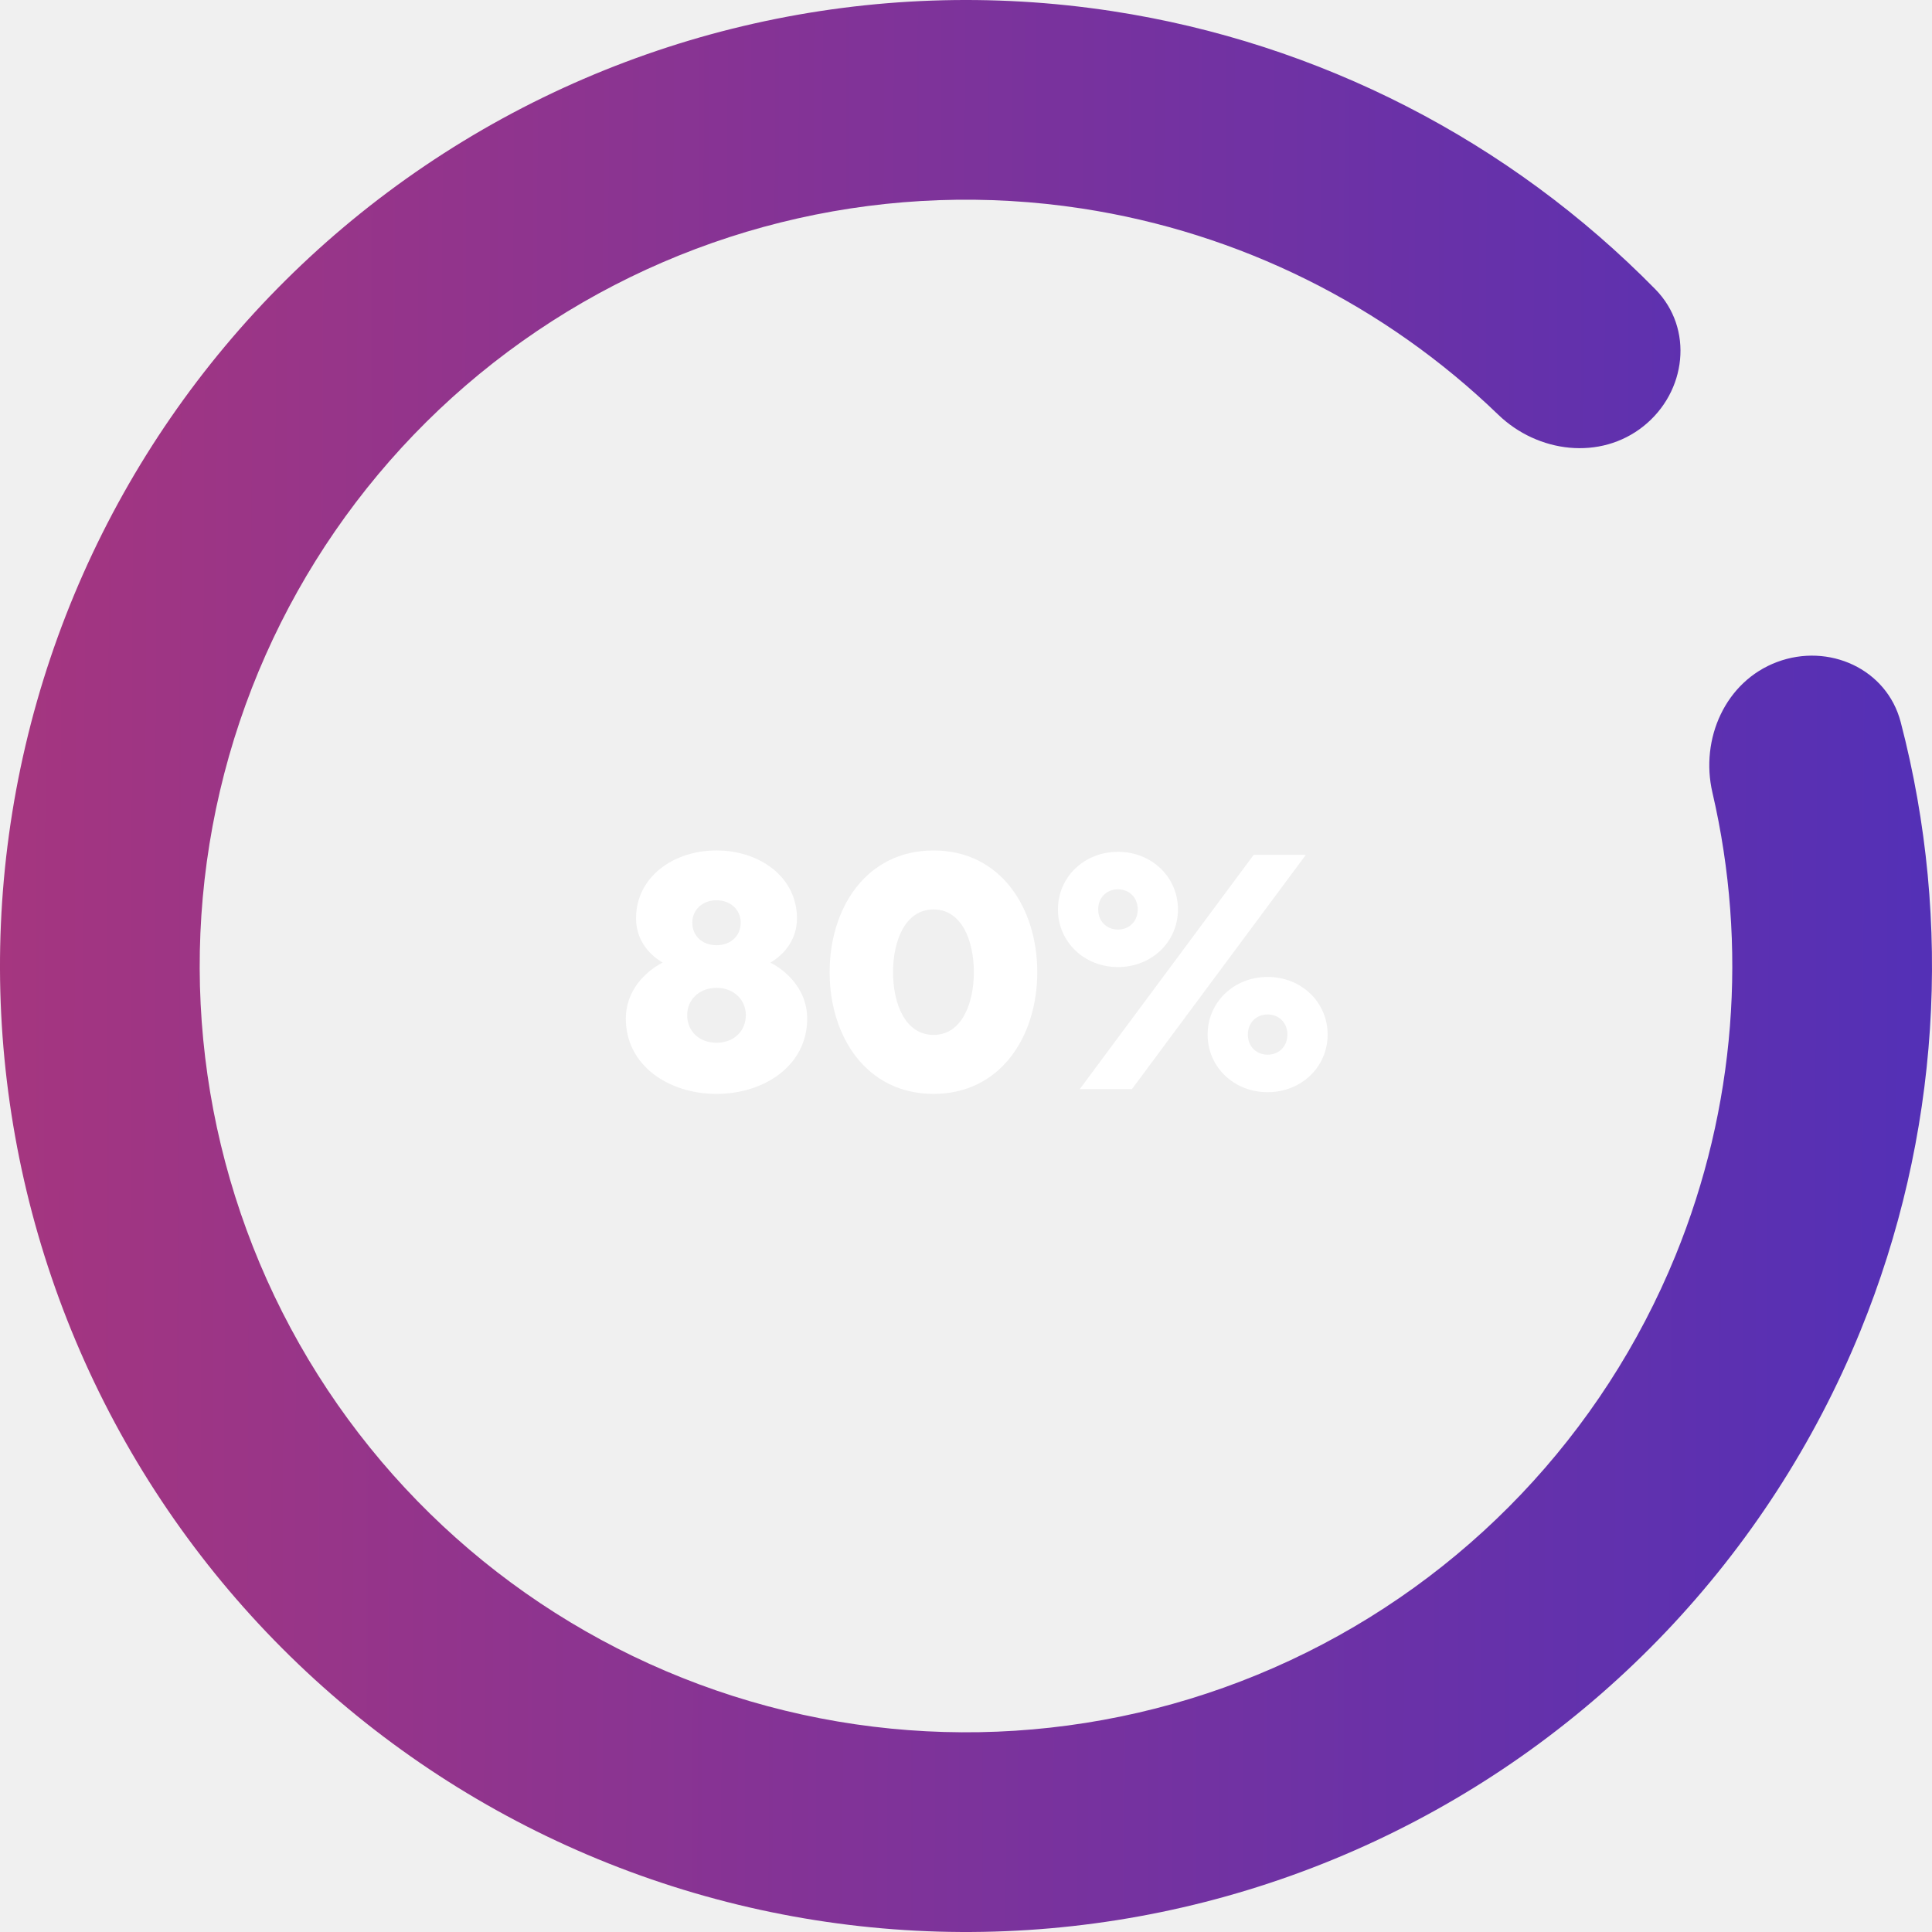
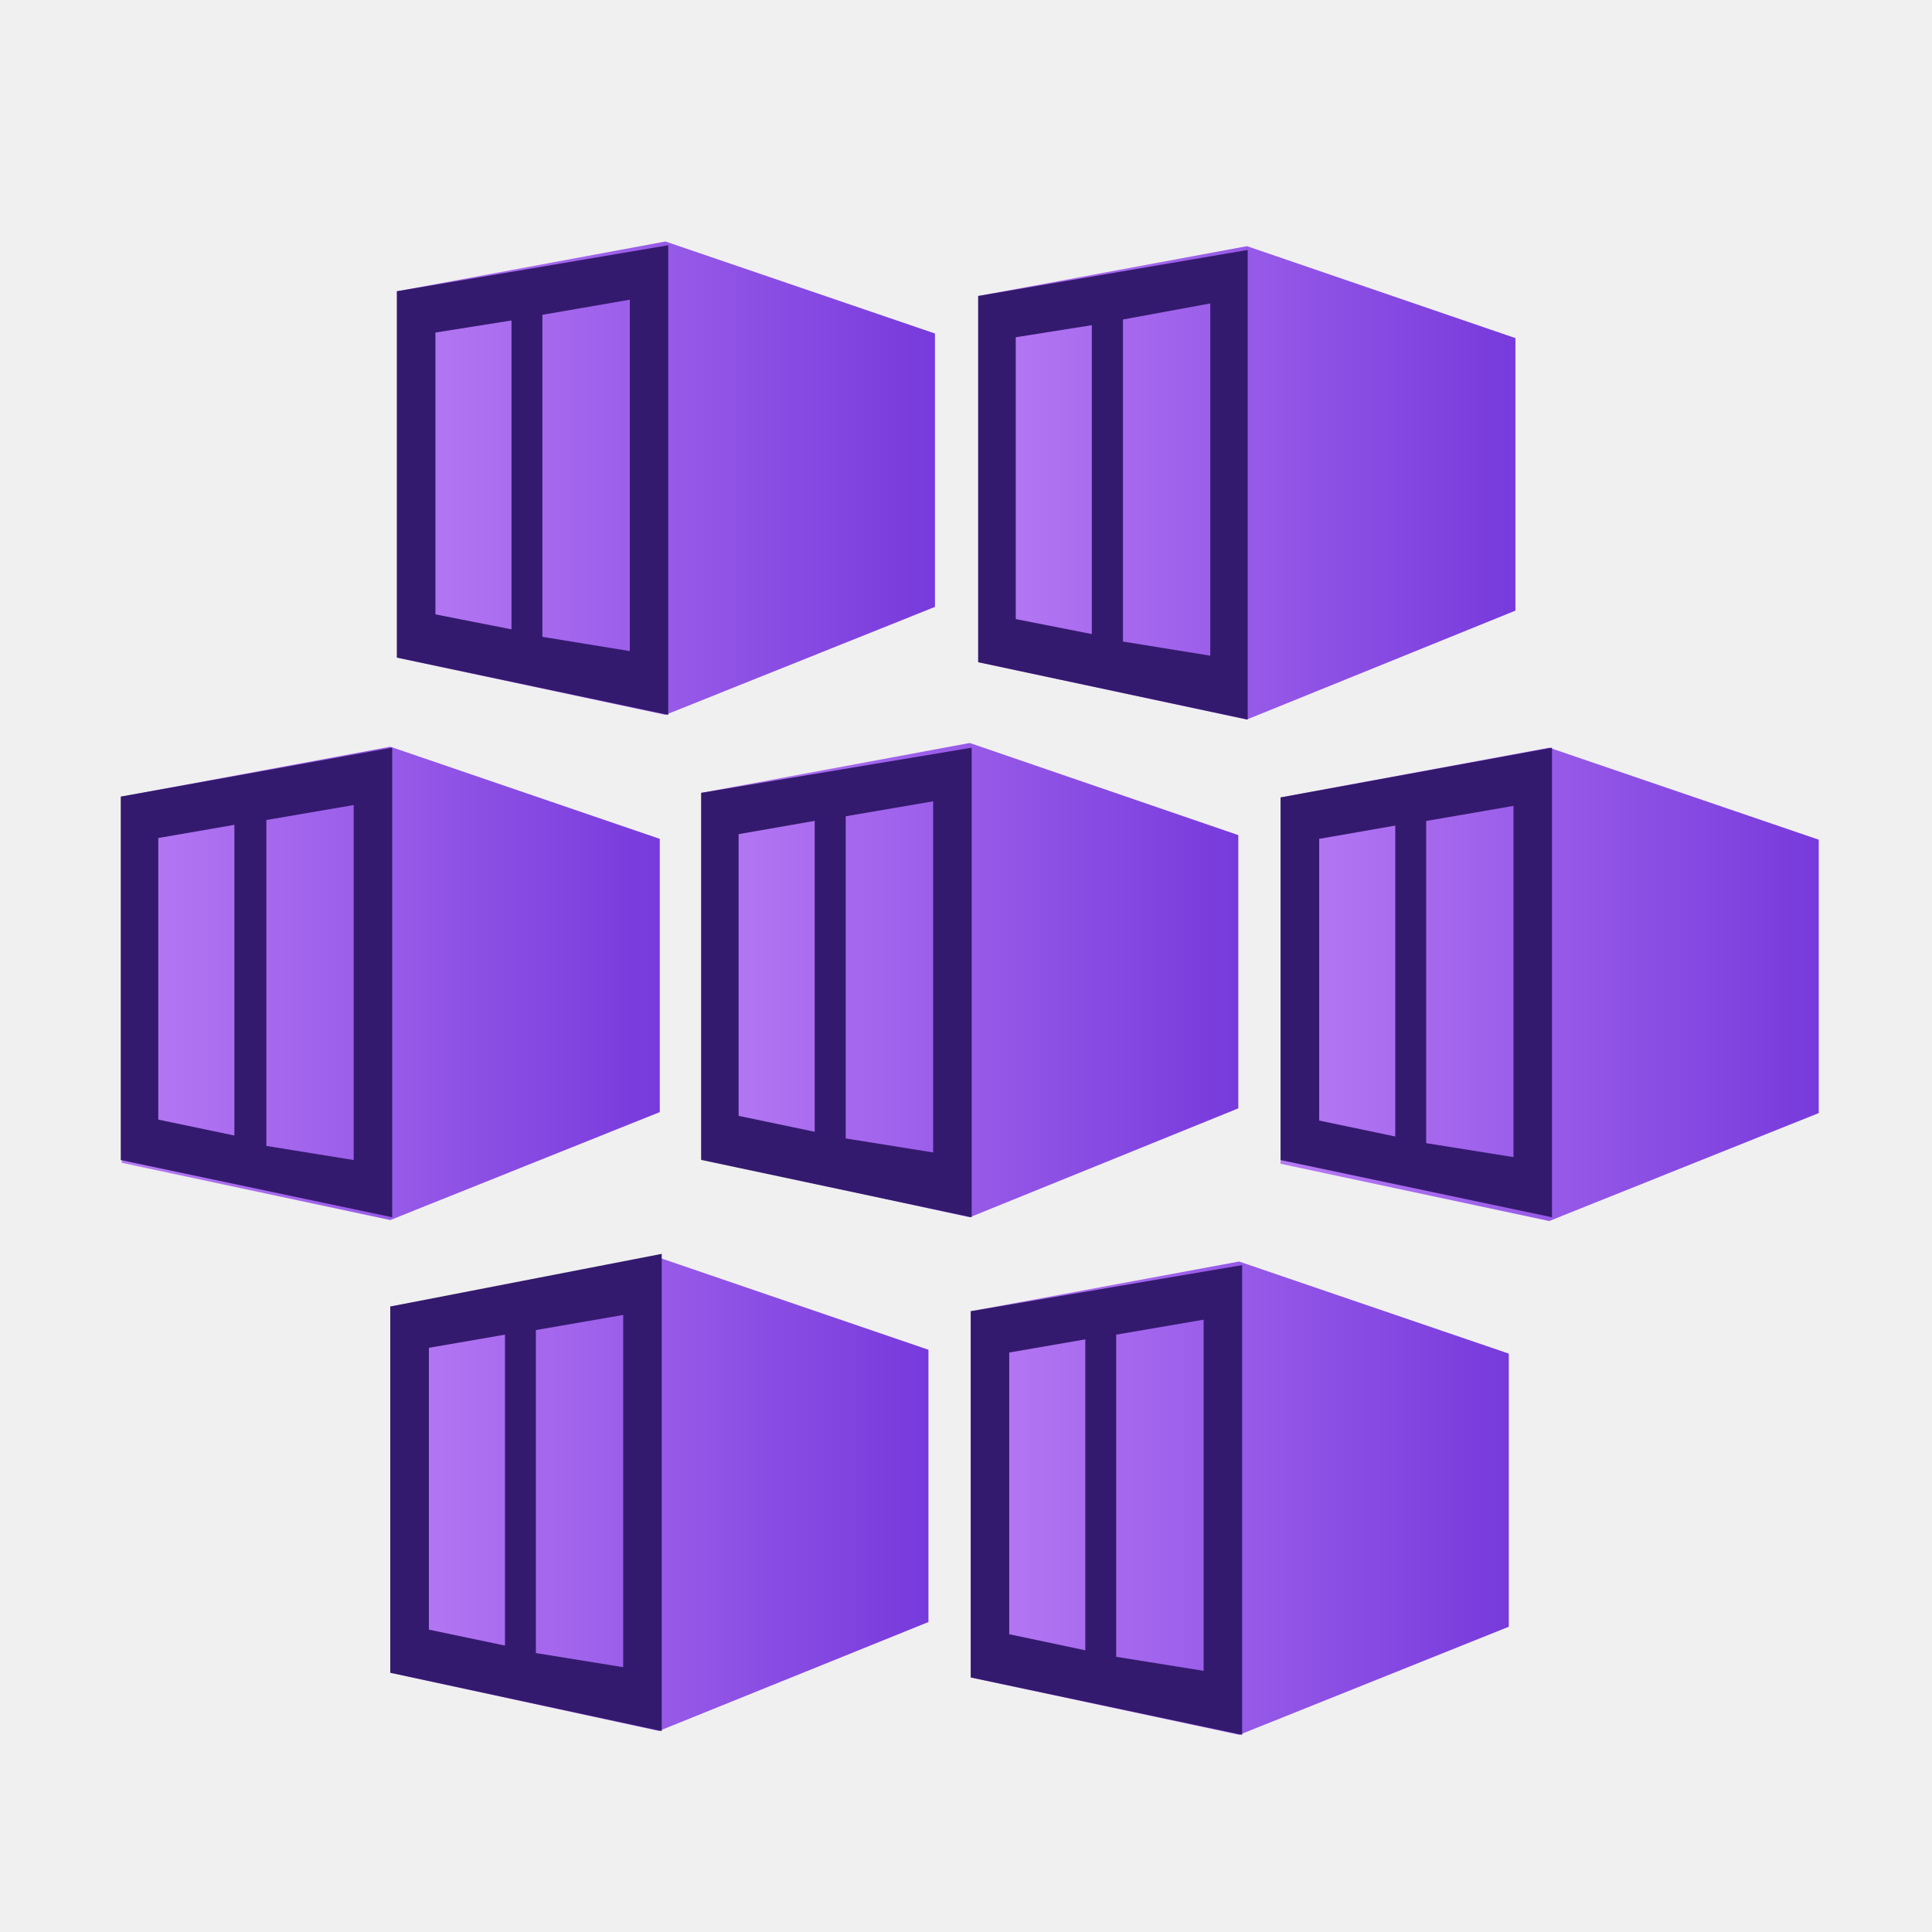
- <svg xmlns="http://www.w3.org/2000/svg" width="204" height="204" viewBox="0 0 204 204" fill="none">
-   <path d="M187.639 69.902C193.092 67.859 199.226 70.614 200.696 76.248C206.238 97.486 204.802 120.051 196.436 140.546C186.737 164.31 168.435 183.543 145.182 194.409C121.928 205.275 95.433 206.975 70.982 199.169C46.531 191.364 25.921 174.628 13.264 152.299C0.607 129.97 -3.166 103.69 2.696 78.702C8.559 53.713 23.627 31.854 44.894 17.484C66.161 3.114 92.064 -2.709 117.435 1.175C139.317 4.524 159.415 14.883 174.791 30.547C178.869 34.702 178.083 41.38 173.529 45.009C168.975 48.637 162.385 47.827 158.195 43.783C146.212 32.215 130.877 24.564 114.244 22.018C94.118 18.937 73.57 23.557 56.699 34.956C39.829 46.355 27.876 63.696 23.225 83.518C18.574 103.34 21.568 124.188 31.608 141.901C41.649 159.614 57.998 172.89 77.394 179.082C96.791 185.274 117.809 183.925 136.255 175.305C154.701 166.686 169.219 151.429 176.914 132.578C183.273 116.999 184.584 99.912 180.815 83.688C179.497 78.016 182.187 71.946 187.639 69.902Z" fill="url(#paint0_linear_16_344)" />
-   <path d="M75.656 89.8C71.048 89.8 67.16 92.644 67.16 96.964C67.16 99.016 68.276 100.636 69.968 101.644C68.06 102.616 66.08 104.668 66.08 107.548C66.08 112.552 70.652 115.504 75.656 115.504C80.66 115.504 85.232 112.552 85.232 107.548C85.232 104.668 83.252 102.616 81.344 101.644C83.036 100.636 84.152 99.016 84.152 96.964C84.152 92.644 80.264 89.8 75.656 89.8ZM78.752 107.188C78.752 108.88 77.492 110.104 75.656 110.104C73.82 110.104 72.56 108.88 72.56 107.188C72.56 105.568 73.82 104.308 75.656 104.308C77.492 104.308 78.752 105.568 78.752 107.188ZM75.656 95.056C77.096 95.056 78.212 96.028 78.212 97.432C78.212 98.836 77.132 99.808 75.656 99.808C74.18 99.808 73.1 98.836 73.1 97.432C73.1 96.028 74.216 95.056 75.656 95.056ZM109.525 102.652C109.525 95.848 105.637 89.8 98.581 89.8C91.489 89.8 87.601 95.848 87.601 102.652C87.601 109.456 91.489 115.504 98.581 115.504C105.637 115.504 109.525 109.456 109.525 102.652ZM102.829 102.652C102.829 106 101.533 109.276 98.581 109.276C95.593 109.276 94.297 106 94.297 102.652C94.297 99.304 95.593 96.028 98.581 96.028C101.533 96.028 102.829 99.304 102.829 102.652ZM124.381 96.028C124.381 92.608 121.609 89.944 118.045 89.944C114.481 89.944 111.709 92.608 111.709 96.028C111.709 99.448 114.481 102.112 118.045 102.112C121.609 102.112 124.381 99.448 124.381 96.028ZM120.133 96.028C120.133 97.288 119.233 98.152 118.045 98.152C116.857 98.152 115.957 97.288 115.957 96.028C115.957 94.768 116.857 93.904 118.045 93.904C119.233 93.904 120.133 94.768 120.133 96.028ZM137.881 90.268H132.373L114.013 115H119.521L137.881 90.268ZM127.513 109.24C127.513 112.66 130.285 115.324 133.849 115.324C137.413 115.324 140.185 112.66 140.185 109.24C140.185 105.82 137.413 103.156 133.849 103.156C130.285 103.156 127.513 105.82 127.513 109.24ZM131.761 109.24C131.761 107.98 132.661 107.116 133.849 107.116C135.037 107.116 135.937 107.98 135.937 109.24C135.937 110.5 135.037 111.364 133.849 111.364C132.661 111.364 131.761 110.5 131.761 109.24Z" fill="white" />
+ <svg xmlns="http://www.w3.org/2000/svg" width="800px" height="800px" viewBox="0 0 16 16" fill="none">
+   <path fill="url(#azure-aks-color-16__paint0_linear_2372_185)" d="M5.511 2l-2.224.412v3.034l2.224.474 2.232-.894V2.762L5.511 2z" />
+   <path fill="#341A6E" d="M3.287 2.412v3.034l2.247.474V2.031l-2.247.381zm.949 2.8l-.63-.124V2.754l.63-.1v2.558zm.98.18l-.724-.118V2.607l.724-.125v2.91z" />
+   <path fill="url(#azure-aks-color-16__paint1_linear_2372_185)" d="M10.325 2.039l-2.224.412v3.033l2.224.475 2.225-.902V2.8l-2.225-.762z" />
+   <path fill="#341A6E" d="M8.101 2.451v3.033l2.232.475V2.07l-2.232.381zm.941 2.8l-.63-.124V2.793l.63-.1V5.25zm.98.179L9.3 5.313V2.646l.723-.133V5.43z" />
+   <path fill="url(#azure-aks-color-16__paint2_linear_2372_185)" d="M3.232 6.184l-2.224.413V9.63l2.224.474 2.232-.894V6.947l-2.232-.763z" />
+   <path fill="#341A6E" d="M1 6.597v3.01l2.248.474V6.192L1 6.597zm.941 2.807l-.63-.132V6.94l.63-.109v2.574zm.988.203l-.723-.117V6.791l.723-.124v2.94z" />
+   <path fill="url(#azure-aks-color-16__paint3_linear_2372_185)" d="M8.031 6.153l-2.224.413v3.033l2.224.482 2.224-.902V6.916l-2.224-.763z" />
+   <path fill="#341A6E" d="M5.807 6.566v3.04l2.24.475V6.192l-2.24.374zm.94 2.807l-.63-.132V6.908l.63-.11v2.575zm.98.171l-.723-.116V6.76l.724-.124v2.908z" />
+   <path fill="url(#azure-aks-color-16__paint4_linear_2372_185)" d="M12.83 6.192l-2.225.412v3.034l2.225.474 2.232-.894V6.954l-2.232-.762z" />
+   <path fill="#341A6E" d="M10.605 6.604v3.003l2.248.474V6.192l-2.248.412zm.95 2.808l-.63-.132V6.947l.63-.11v2.575zm.98.171l-.724-.116V6.799l.723-.125v2.91z" />
+   <path fill="url(#azure-aks-color-16__paint5_linear_2372_185)" d="M5.457 10.415l-2.225.405v3.033l2.225.482 2.232-.902v-2.255l-2.232-.763z" />
+   <path fill="#341A6E" d="M3.232 10.82v3.033l2.248.483v-3.952l-2.248.436zm.95 2.808l-.63-.132v-2.334l.63-.109v2.575zm.98.179l-.724-.117v-2.675l.723-.125v2.917z" />
+   <path fill="url(#azure-aks-color-16__paint6_linear_2372_185)" d="M10.263 10.447l-2.224.412v3.033l2.224.475 2.232-.895V11.21l-2.232-.762z" />
+   <path fill="#341A6E" d="M8.039 10.859v3.033l2.248.475v-3.89l-2.248.382zm.949 2.808l-.63-.133v-2.333l.63-.109v2.575zm.98.17l-.724-.116v-2.668l.724-.124v2.909z" />
  <defs>
-     <linearGradient id="paint0_linear_16_344" x1="-12.435" y1="91.215" x2="228.124" y2="92.098" gradientUnits="userSpaceOnUse">
-       <stop stop-color="#AA367C" />
-       <stop offset="1" stop-color="#4A2FBD" />
+     <linearGradient id="azure-aks-color-16__paint0_linear_2372_185" x1="3.287" x2="7.743" y1="3.96" y2="3.96" gradientUnits="userSpaceOnUse">
+       <stop stop-color="#B77AF4" />
+       <stop offset="1" stop-color="#773ADC" />
+     </linearGradient>
+     <linearGradient id="azure-aks-color-16__paint1_linear_2372_185" x1="8.101" x2="12.55" y1="3.999" y2="3.999" gradientUnits="userSpaceOnUse">
+       <stop stop-color="#B77AF4" />
+       <stop offset="1" stop-color="#773ADC" />
+     </linearGradient>
+     <linearGradient id="azure-aks-color-16__paint2_linear_2372_185" x1="1.008" x2="5.457" y1="8.144" y2="8.144" gradientUnits="userSpaceOnUse">
+       <stop stop-color="#B77AF4" />
+       <stop offset="1" stop-color="#773ADC" />
+     </linearGradient>
+     <linearGradient id="azure-aks-color-16__paint3_linear_2372_185" x1="5.807" x2="10.255" y1="8.113" y2="8.113" gradientUnits="userSpaceOnUse">
+       <stop stop-color="#B77AF4" />
+       <stop offset="1" stop-color="#773ADC" />
+     </linearGradient>
+     <linearGradient id="azure-aks-color-16__paint4_linear_2372_185" x1="10.605" x2="15.062" y1="8.152" y2="8.152" gradientUnits="userSpaceOnUse">
+       <stop stop-color="#B77AF4" />
+       <stop offset="1" stop-color="#773ADC" />
+     </linearGradient>
+     <linearGradient id="azure-aks-color-16__paint5_linear_2372_185" x1="3.232" x2="7.689" y1="12.376" y2="12.376" gradientUnits="userSpaceOnUse">
+       <stop stop-color="#B77AF4" />
+       <stop offset="1" stop-color="#773ADC" />
+     </linearGradient>
+     <linearGradient id="azure-aks-color-16__paint6_linear_2372_185" x1="8.039" x2="12.495" y1="12.407" y2="12.407" gradientUnits="userSpaceOnUse">
+       <stop stop-color="#B77AF4" />
+       <stop offset="1" stop-color="#773ADC" />
    </linearGradient>
  </defs>
</svg>
